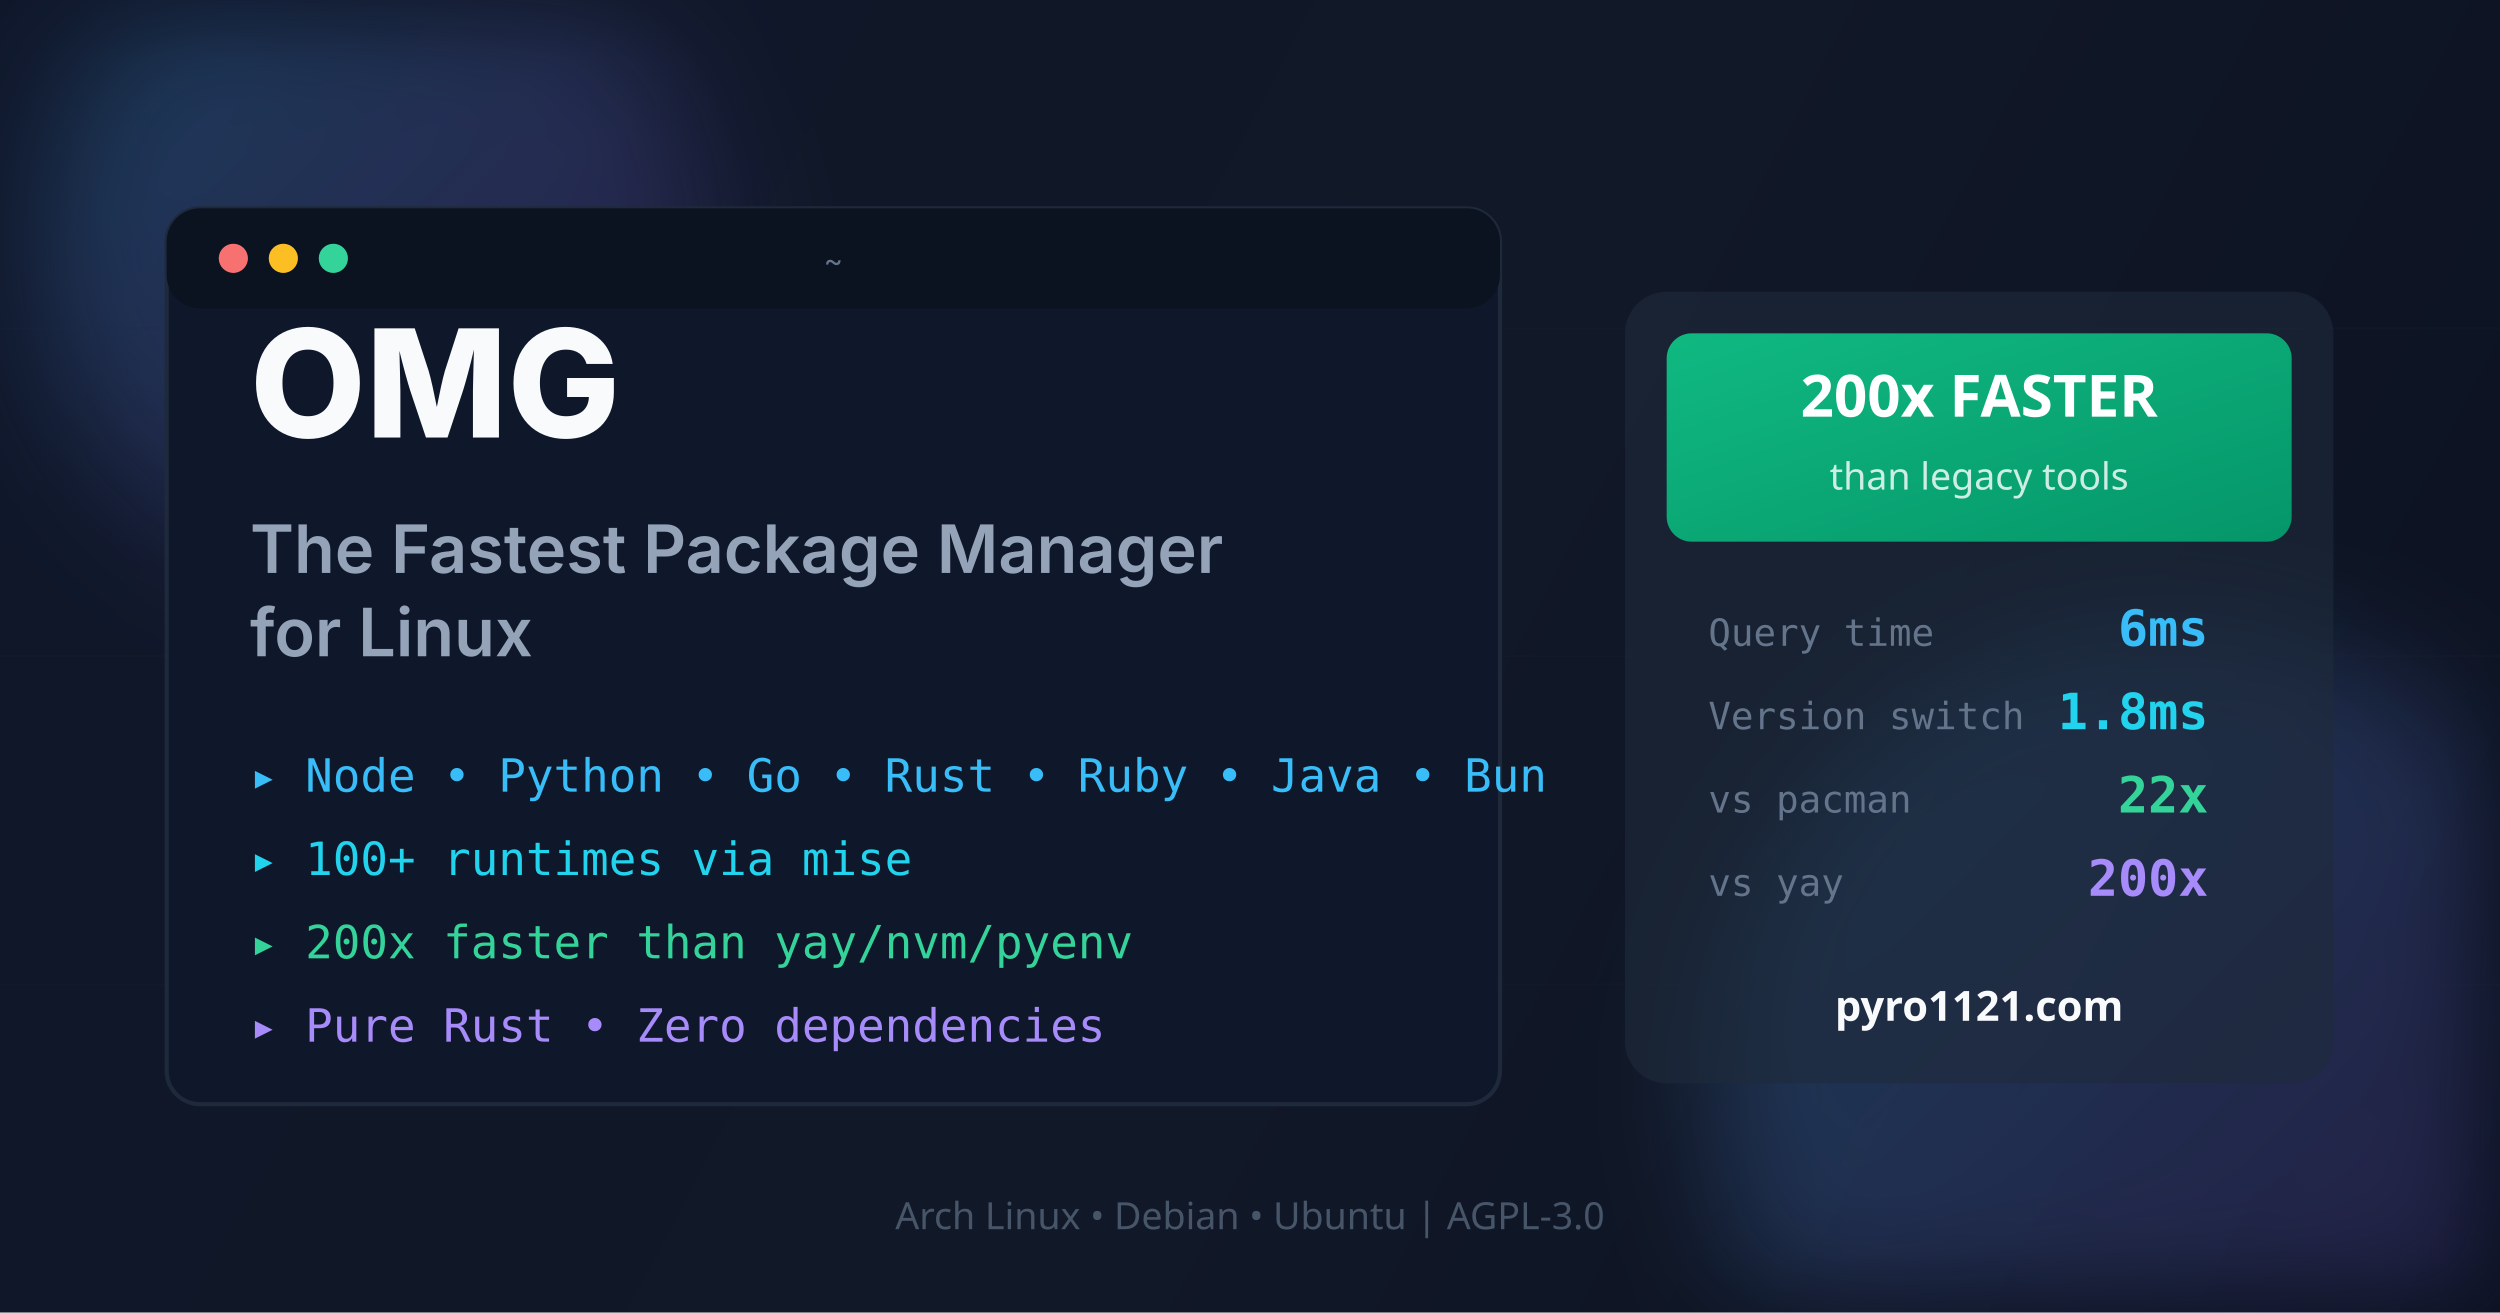
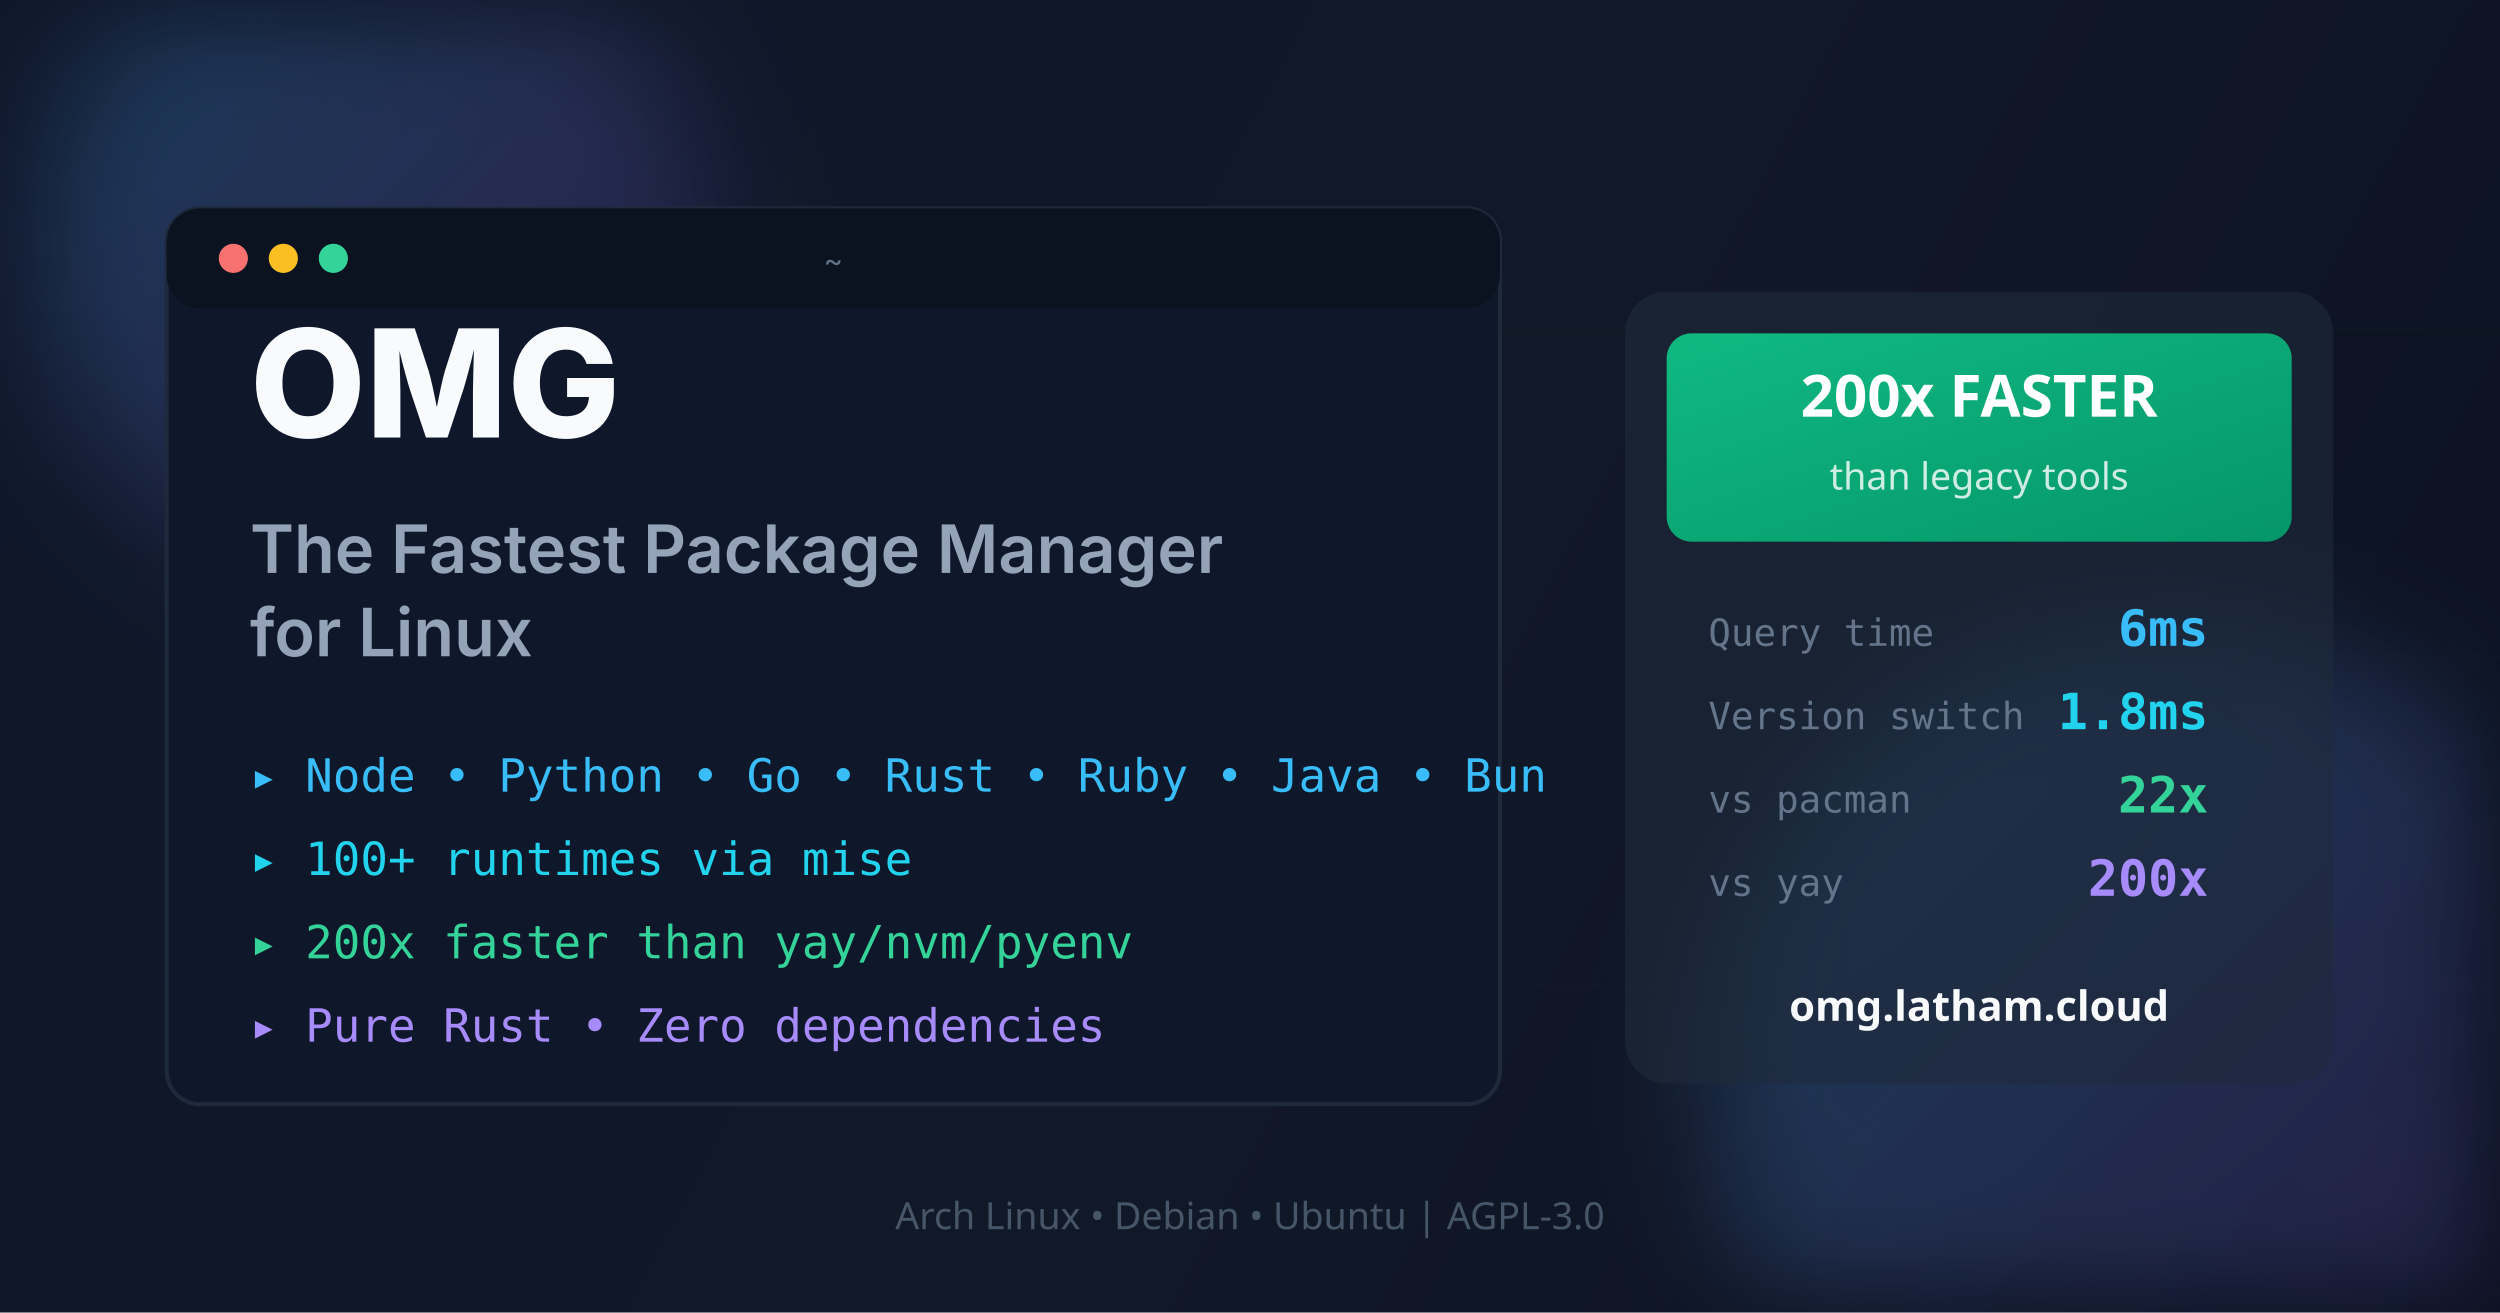
<svg xmlns="http://www.w3.org/2000/svg" width="1200" height="630" viewBox="0 0 1200 630" fill="none">
  <defs>
    <linearGradient id="bg" x1="0" y1="0" x2="1200" y2="630" gradientUnits="userSpaceOnUse">
      <stop offset="0" stop-color="#0F172A" />
      <stop offset="0.55" stop-color="#111827" />
      <stop offset="1" stop-color="#0B1120" />
    </linearGradient>
    <linearGradient id="accent" x1="180" y1="120" x2="980" y2="520" gradientUnits="userSpaceOnUse">
      <stop offset="0" stop-color="#6366F1" />
      <stop offset="0.45" stop-color="#22D3EE" />
      <stop offset="1" stop-color="#10B981" />
    </linearGradient>
    <linearGradient id="glow" x1="0" y1="0" x2="1" y2="1">
      <stop offset="0" stop-color="#38BDF8" stop-opacity="0.25" />
      <stop offset="1" stop-color="#A855F7" stop-opacity="0.15" />
    </linearGradient>
    <linearGradient id="badge" x1="0" y1="0" x2="1" y2="1">
      <stop offset="0" stop-color="#10B981" />
      <stop offset="1" stop-color="#059669" />
    </linearGradient>
    <filter id="blur" x="-20%" y="-20%" width="140%" height="140%" color-interpolation-filters="sRGB">
      <feGaussianBlur stdDeviation="30" />
    </filter>
  </defs>
  <rect width="1200" height="630" fill="url(#bg)" />
  <circle cx="180" cy="120" r="160" fill="url(#glow)" filter="url(#blur)" />
  <circle cx="1040" cy="520" r="220" fill="url(#glow)" filter="url(#blur)" />
  <g opacity="0.12" stroke="#1E293B" stroke-width="1">
    <path d="M0 157.5H1200" />
    <path d="M0 315H1200" />
    <path d="M0 472.5H1200" />
  </g>
  <g>
    <rect x="80" y="100" width="640" height="430" rx="16" fill="#0F172A" stroke="#1E293B" stroke-width="2" />
    <rect x="80" y="100" width="640" height="48" rx="16" fill="#0B1220" />
    <circle cx="112" cy="124" r="7" fill="#F87171" />
    <circle cx="136" cy="124" r="7" fill="#FBBF24" />
    <circle cx="160" cy="124" r="7" fill="#34D399" />
    <text x="400" y="130" font-family="system-ui, -apple-system, sans-serif" font-size="14" fill="#64748B" text-anchor="middle">~</text>
  </g>
  <text x="120" y="210" font-family="system-ui, -apple-system, sans-serif" font-size="72" font-weight="800" fill="#F8FAFC">OMG</text>
  <text x="120" y="275" font-family="system-ui, -apple-system, sans-serif" font-size="32" font-weight="600" fill="#94A3B8">The Fastest Package Manager</text>
  <text x="120" y="315" font-family="system-ui, -apple-system, sans-serif" font-size="32" font-weight="600" fill="#94A3B8">for Linux</text>
  <text x="120" y="380" font-family="ui-monospace, monospace" font-size="22" fill="#38BDF8">▸ Node • Python • Go • Rust • Ruby • Java • Bun</text>
  <text x="120" y="420" font-family="ui-monospace, monospace" font-size="22" fill="#22D3EE">▸ 100+ runtimes via mise</text>
  <text x="120" y="460" font-family="ui-monospace, monospace" font-size="22" fill="#34D399">▸ 200x faster than yay/nvm/pyenv</text>
  <text x="120" y="500" font-family="ui-monospace, monospace" font-size="22" fill="#A78BFA">▸ Pure Rust • Zero dependencies</text>
  <g transform="translate(780, 140)">
    <rect width="340" height="380" rx="20" fill="#1E293B" opacity="0.6" />
    <rect x="20" y="20" width="300" height="100" rx="12" fill="url(#badge)" />
    <text x="170" y="60" font-family="system-ui, sans-serif" font-size="28" font-weight="700" fill="white" text-anchor="middle">200x FASTER</text>
    <text x="170" y="95" font-family="system-ui, sans-serif" font-size="18" fill="rgba(255,255,255,0.8)" text-anchor="middle">than legacy tools</text>
    <text x="40" y="170" font-family="ui-monospace, monospace" font-size="18" fill="#64748B">Query time</text>
    <text x="280" y="170" font-family="ui-monospace, monospace" font-size="24" font-weight="700" fill="#38BDF8" text-anchor="end">6ms</text>
    <text x="40" y="210" font-family="ui-monospace, monospace" font-size="18" fill="#64748B">Version switch</text>
    <text x="280" y="210" font-family="ui-monospace, monospace" font-size="24" font-weight="700" fill="#22D3EE" text-anchor="end">1.8ms</text>
    <text x="40" y="250" font-family="ui-monospace, monospace" font-size="18" fill="#64748B">vs pacman</text>
    <text x="280" y="250" font-family="ui-monospace, monospace" font-size="24" font-weight="700" fill="#34D399" text-anchor="end">22x</text>
    <text x="40" y="290" font-family="ui-monospace, monospace" font-size="18" fill="#64748B">vs yay</text>
    <text x="280" y="290" font-family="ui-monospace, monospace" font-size="24" font-weight="700" fill="#A78BFA" text-anchor="end">200x</text>
-     <text x="170" y="350" font-family="system-ui, sans-serif" font-size="20" font-weight="600" fill="#F8FAFC" text-anchor="middle">pyro1121.com</text>
+     <text x="170" y="350" font-family="system-ui, sans-serif" font-size="20" font-weight="600" fill="#F8FAFC" text-anchor="middle">omg.latham.cloud</text>
  </g>
  <text x="600" y="590" font-family="system-ui, sans-serif" font-size="18" fill="#475569" text-anchor="middle">Arch Linux • Debian • Ubuntu | AGPL-3.0</text>
</svg>
